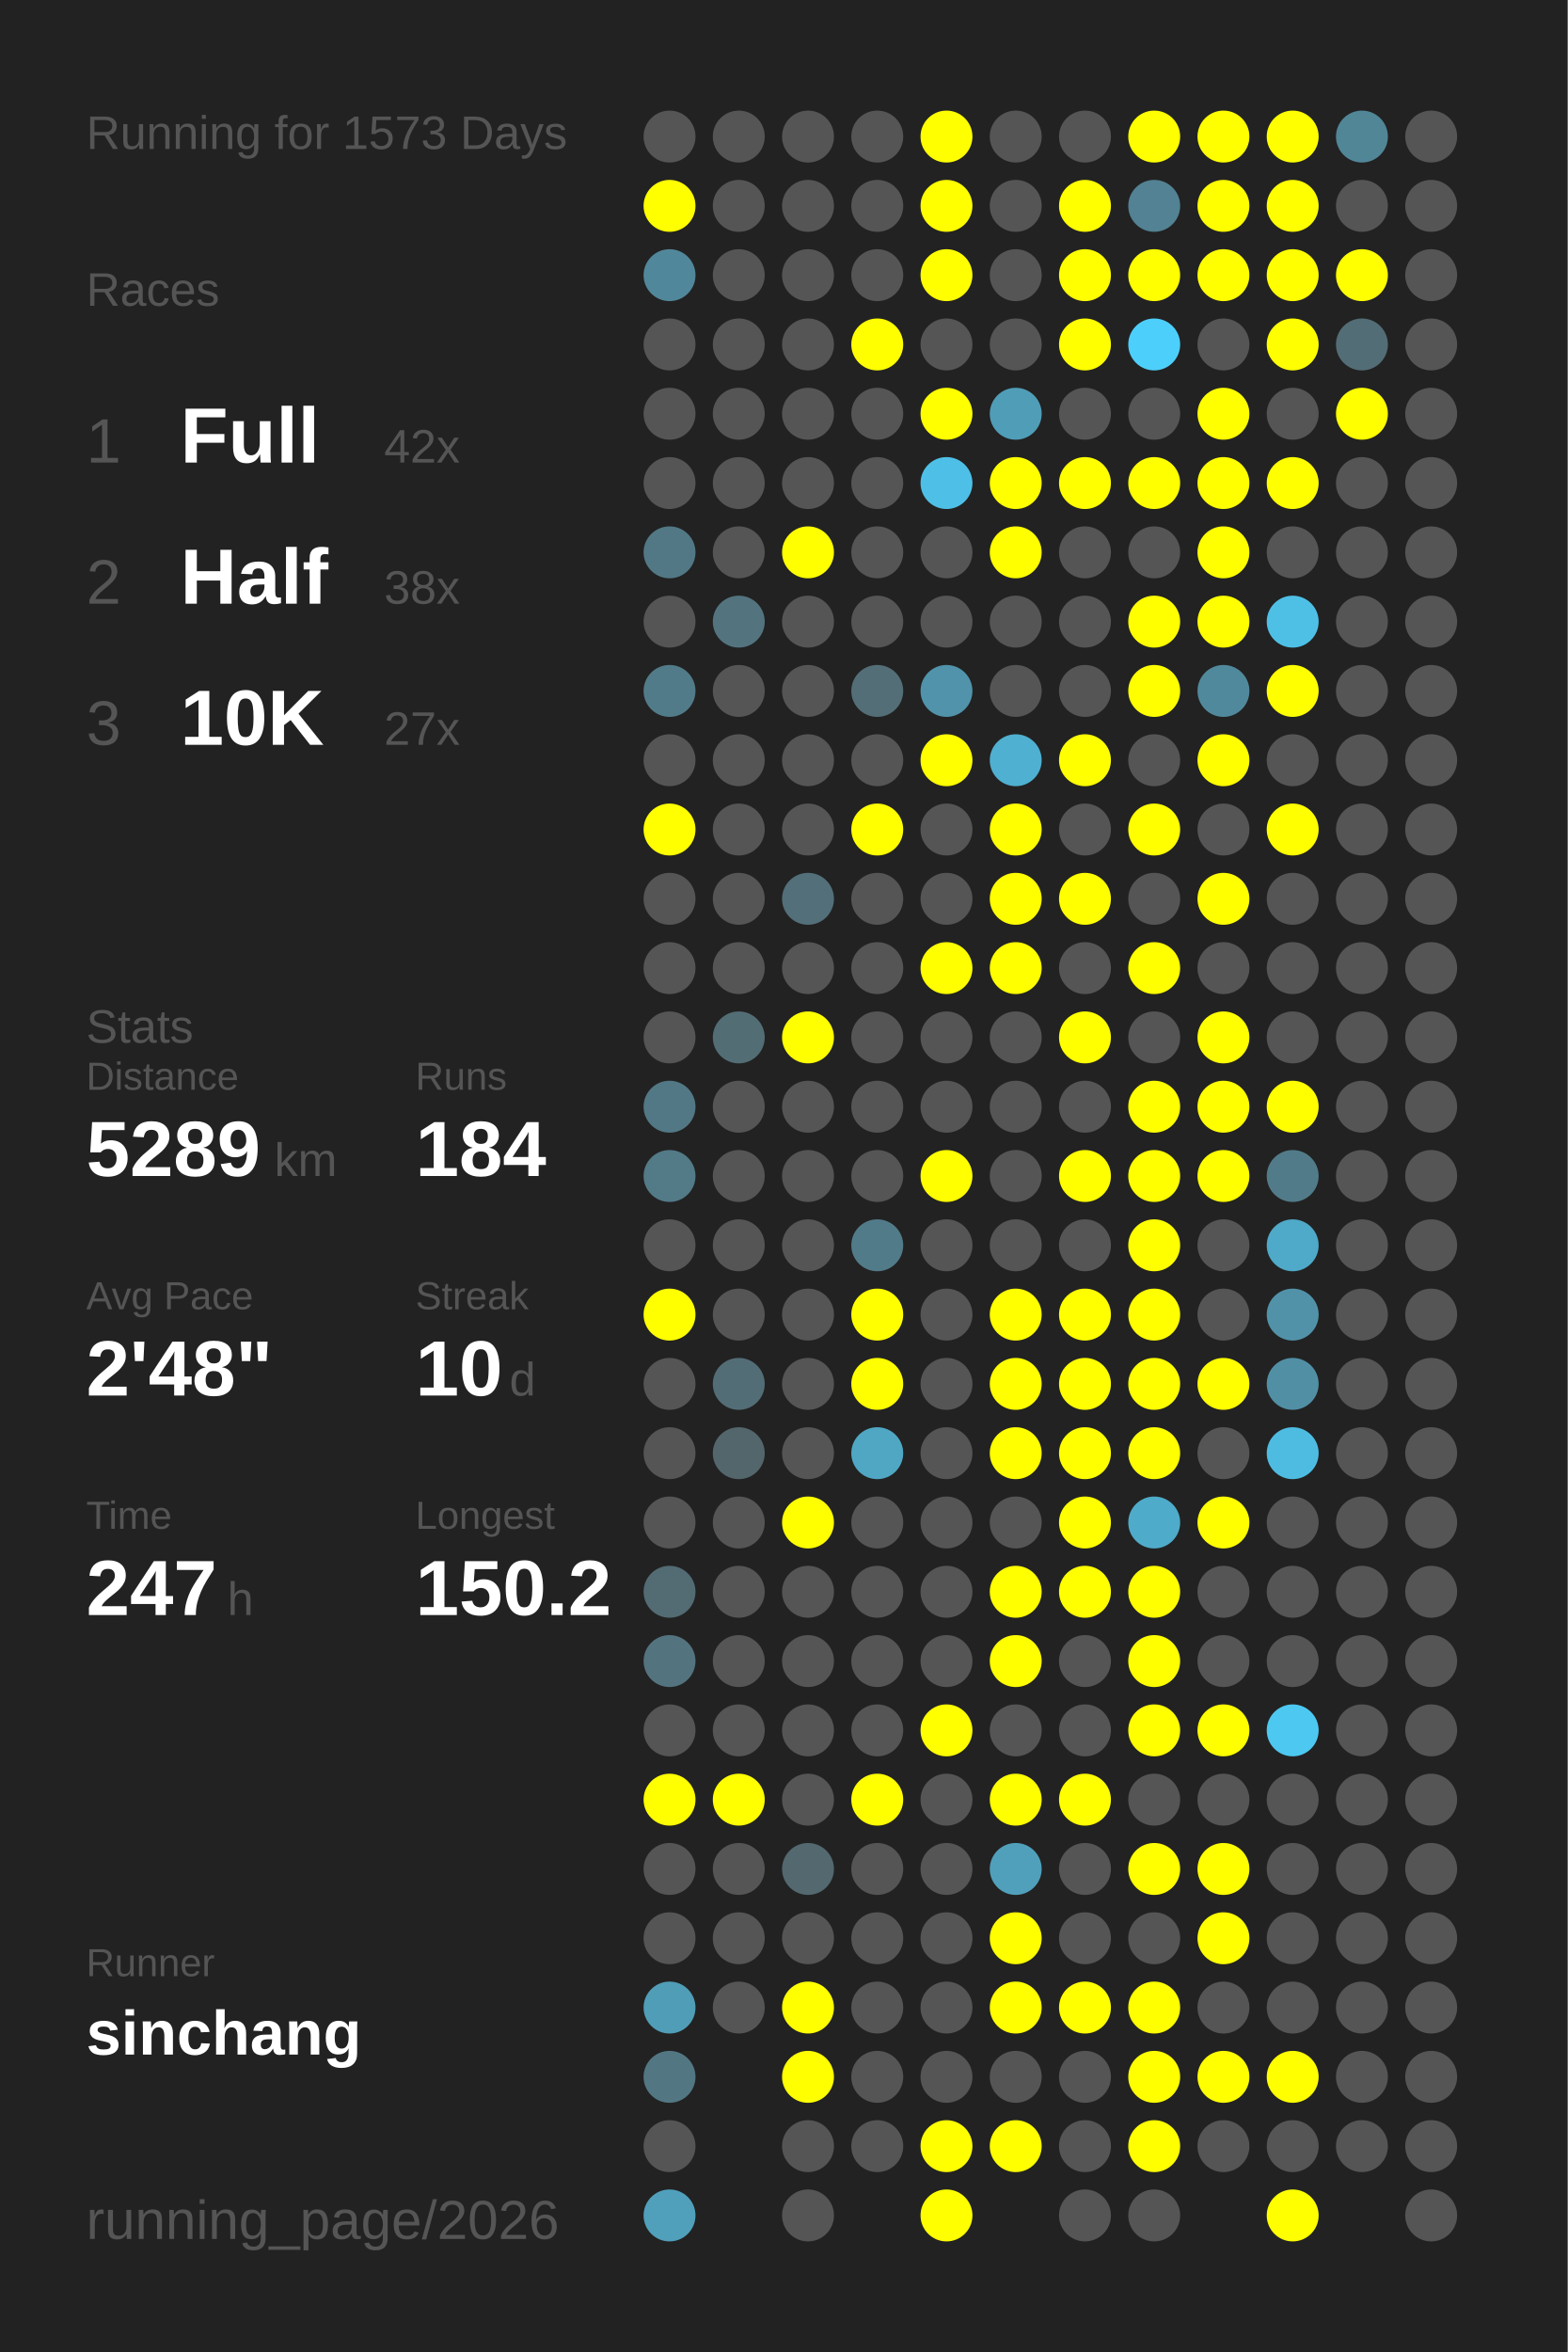
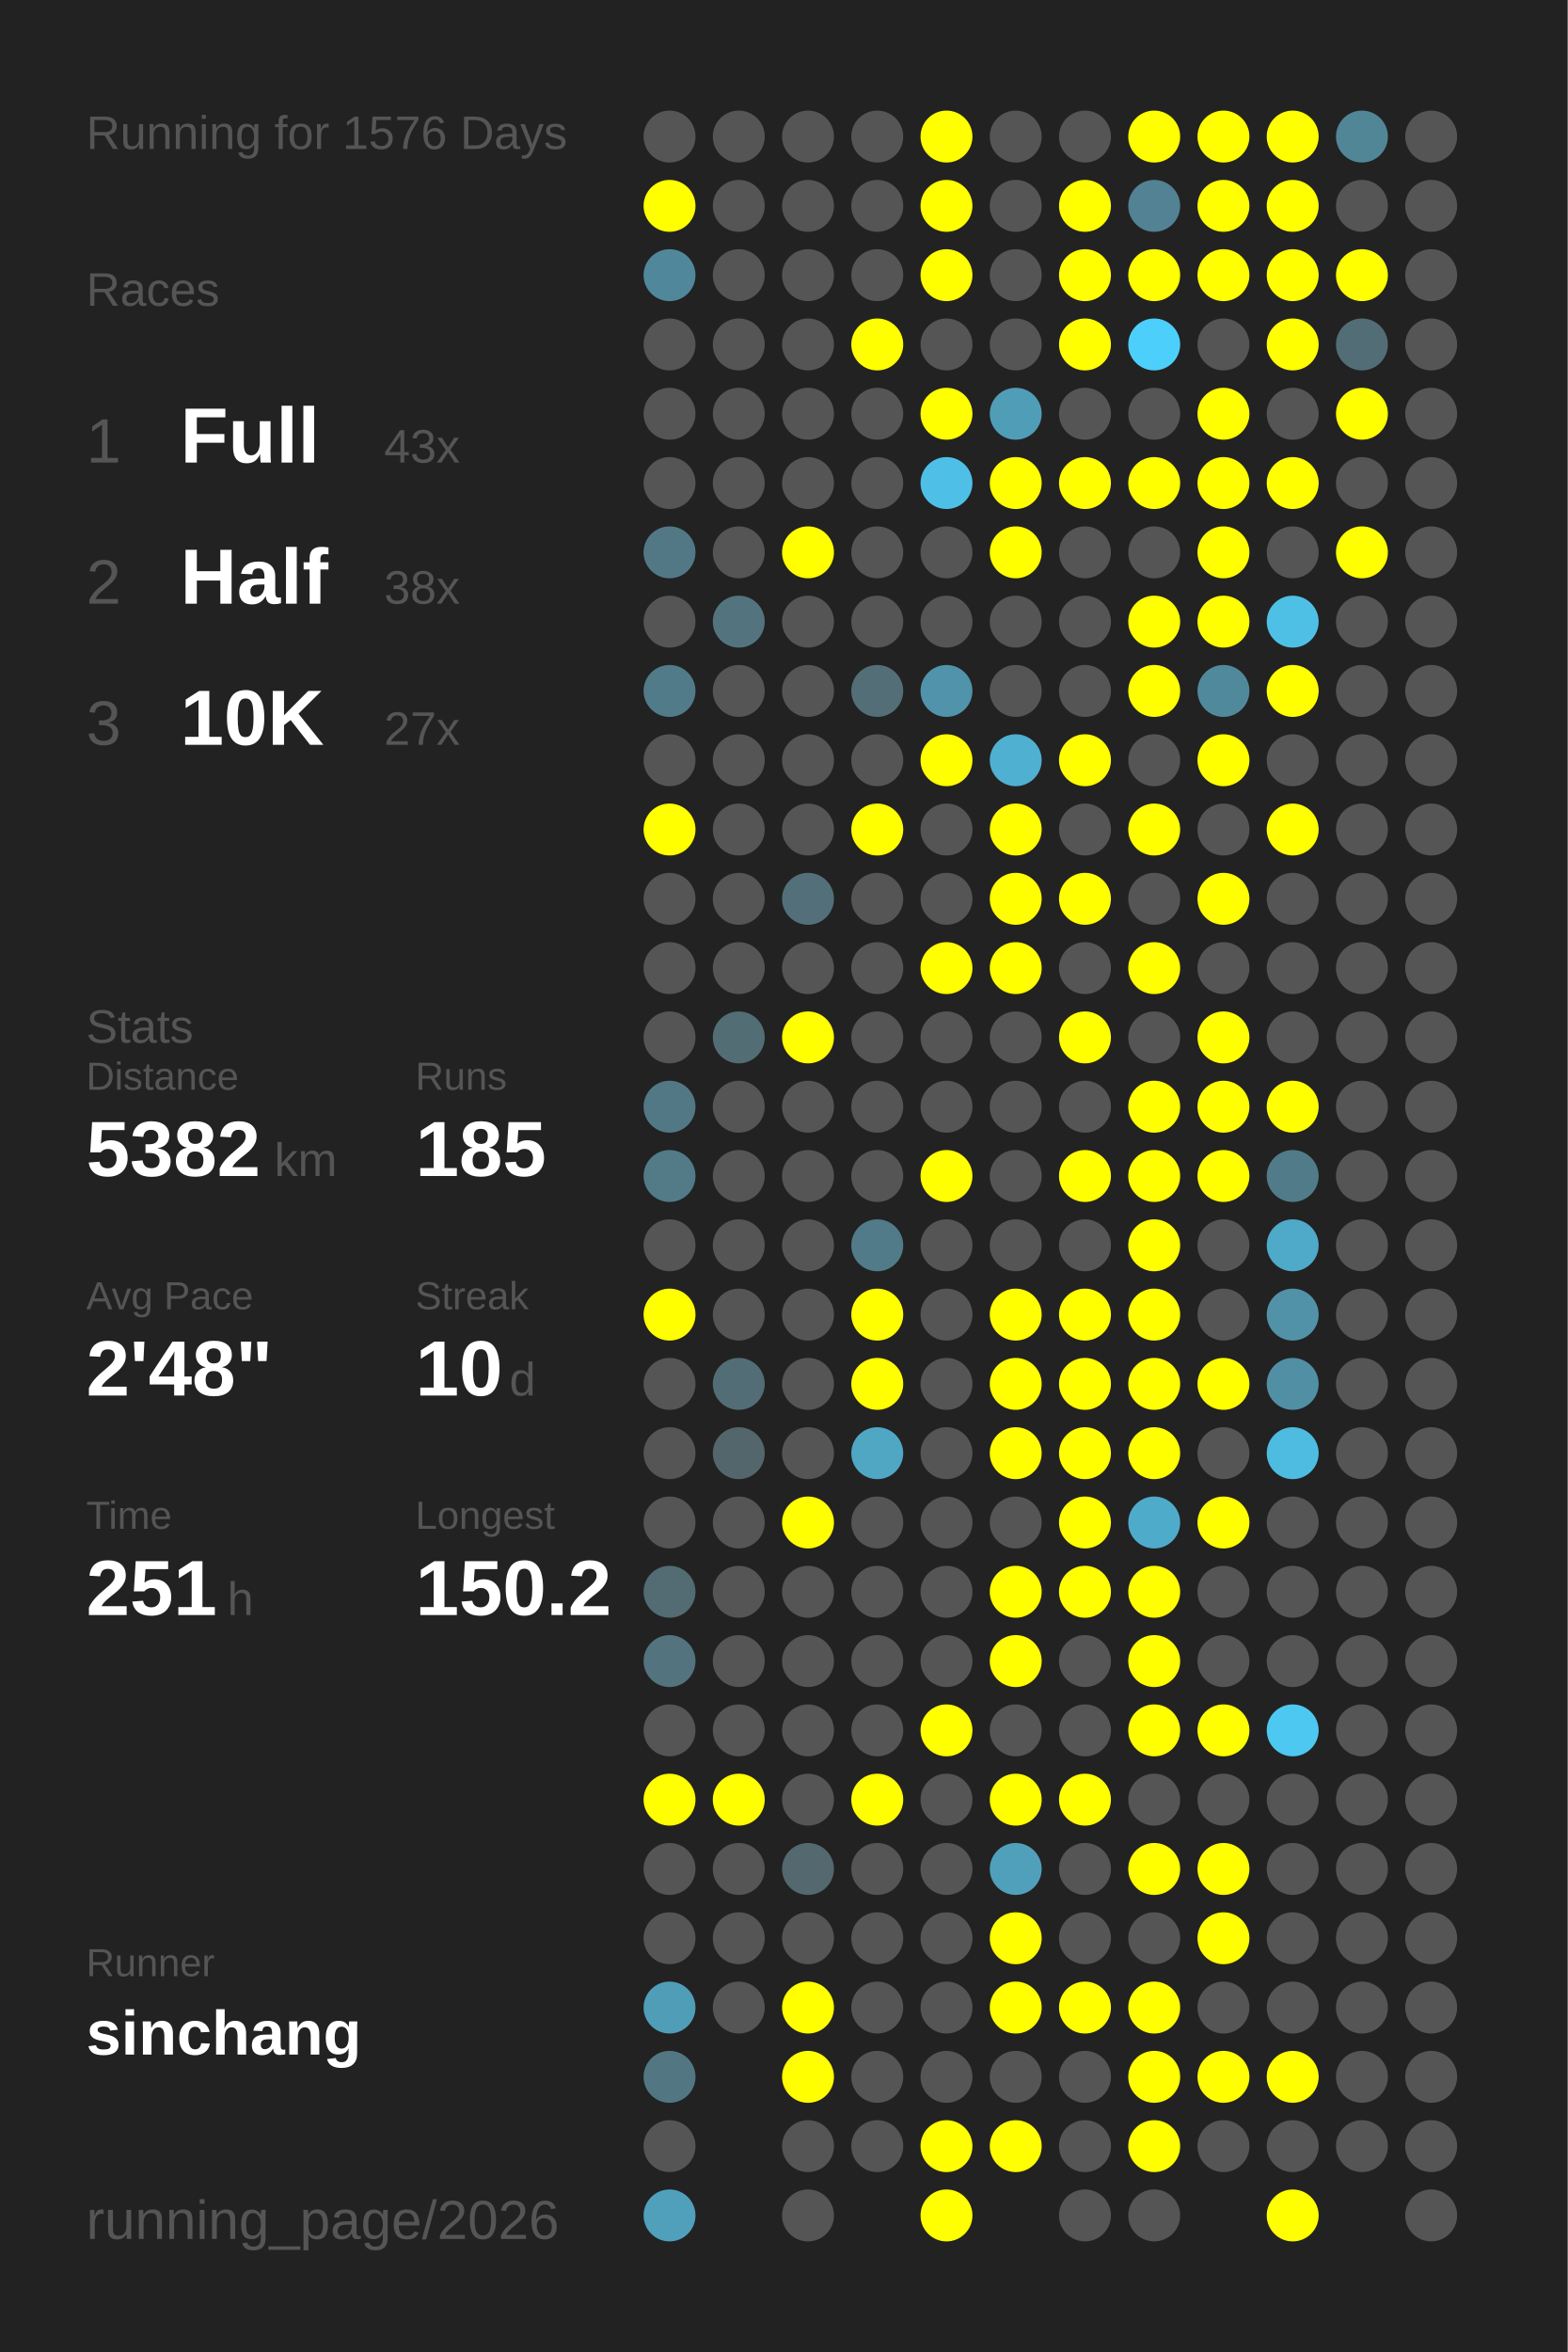
<svg xmlns="http://www.w3.org/2000/svg" baseProfile="full" height="300mm" version="1.1" viewBox="0,0,200,300" width="200mm">
  <defs />
  <rect fill="#222222" height="300" width="200" x="0" y="0" />
-   <text fill="#555555" style="font-size:6px; font-family:Arial;" x="11" y="19">Running for 1573 Days</text>
+   <text fill="#555555" style="font-size:6px; font-family:Arial;" x="11" y="19">Running for 1576 Days</text>
  <text fill="#555555" style="font-size:6px; font-family:Arial;" x="11" y="39">Races</text>
  <text fill="#555555" style="font-size:8px; font-family:Arial;" x="11" y="59">1</text>
  <text fill="#FFFFFF" style="font-size:10px; font-family:Arial; font-weight:bold;" x="23" y="59">Full</text>
-   <text fill="#555555" style="font-size:6px; font-family:Arial;" x="49" y="59">42x</text>
+   <text fill="#555555" style="font-size:6px; font-family:Arial;" x="49" y="59">43x</text>
  <text fill="#555555" style="font-size:8px; font-family:Arial;" x="11" y="77">2</text>
  <text fill="#FFFFFF" style="font-size:10px; font-family:Arial; font-weight:bold;" x="23" y="77">Half</text>
  <text fill="#555555" style="font-size:6px; font-family:Arial;" x="49" y="77">38x</text>
  <text fill="#555555" style="font-size:8px; font-family:Arial;" x="11" y="95">3</text>
  <text fill="#FFFFFF" style="font-size:10px; font-family:Arial; font-weight:bold;" x="23" y="95">10K</text>
  <text fill="#555555" style="font-size:6px; font-family:Arial;" x="49" y="95">27x</text>
  <text fill="#555555" style="font-size:6px; font-family:Arial;" x="11" y="133">Stats</text>
  <text fill="#555555" style="font-size:5px; font-family:Arial;" x="11" y="139">Distance</text>
-   <text fill="#FFFFFF" style="font-size:10px; font-family:Arial; font-weight:bold;" x="11" y="150">5289</text>
+   <text fill="#FFFFFF" style="font-size:10px; font-family:Arial; font-weight:bold;" x="11" y="150">5382</text>
  <text fill="#555555" style="font-size:6px; font-family:Arial;" x="35" y="150">km</text>
  <text fill="#555555" style="font-size:5px; font-family:Arial;" x="53" y="139">Runs</text>
-   <text fill="#FFFFFF" style="font-size:10px; font-family:Arial; font-weight:bold;" x="53" y="150">184</text>
+   <text fill="#FFFFFF" style="font-size:10px; font-family:Arial; font-weight:bold;" x="53" y="150">185</text>
  <text fill="#555555" style="font-size:5px; font-family:Arial;" x="11" y="167">Avg Pace</text>
  <text fill="#FFFFFF" style="font-size:10px; font-family:Arial; font-weight:bold;" x="11" y="178">2'48"</text>
  <text fill="#555555" style="font-size:5px; font-family:Arial;" x="53" y="167">Streak</text>
  <text fill="#FFFFFF" style="font-size:10px; font-family:Arial; font-weight:bold;" x="53" y="178">10</text>
  <text fill="#555555" style="font-size:6px; font-family:Arial;" x="65" y="178">d</text>
  <text fill="#555555" style="font-size:5px; font-family:Arial;" x="11" y="195">Time</text>
-   <text fill="#FFFFFF" style="font-size:10px; font-family:Arial; font-weight:bold;" x="11" y="206">247</text>
+   <text fill="#FFFFFF" style="font-size:10px; font-family:Arial; font-weight:bold;" x="11" y="206">251</text>
  <text fill="#555555" style="font-size:6px; font-family:Arial;" x="29" y="206">h</text>
  <text fill="#555555" style="font-size:5px; font-family:Arial;" x="53" y="195">Longest</text>
  <text fill="#FFFFFF" style="font-size:10px; font-family:Arial; font-weight:bold;" x="53" y="206">150.2</text>
  <text fill="#555555" style="font-size:5px; font-family:Arial;" x="11" y="252.065">Runner</text>
  <text fill="#FFFFFF" style="font-size:8px; font-family:Arial; font-weight:bold;" x="11" y="262.065">sinchang</text>
  <text fill="#555555" style="font-size:7px; font-family:Arial;" x="11" y="285.581">running_page/2026</text>
  <circle cx="85.417" cy="17.419" fill="#555555" r="3.312" />
  <circle cx="85.417" cy="26.258" fill="#FFFF00" r="3.312" />
  <circle cx="85.417" cy="35.097" fill="#51879a" r="3.312" />
  <circle cx="85.417" cy="43.935" fill="#555555" r="3.312" />
  <circle cx="85.417" cy="52.774" fill="#555555" r="3.312" />
  <circle cx="85.417" cy="61.613" fill="#555555" r="3.312" />
  <circle cx="85.417" cy="70.452" fill="#527885" r="3.312" />
  <circle cx="85.417" cy="79.29" fill="#555555" r="3.312" />
  <circle cx="85.417" cy="88.129" fill="#527b89" r="3.312" />
  <circle cx="85.417" cy="96.968" fill="#555555" r="3.312" />
  <circle cx="85.417" cy="105.806" fill="#FFFF00" r="3.312" />
  <circle cx="85.417" cy="114.645" fill="#555555" r="3.312" />
  <circle cx="85.417" cy="123.484" fill="#555555" r="3.312" />
  <circle cx="85.417" cy="132.323" fill="#555555" r="3.312" />
  <circle cx="85.417" cy="141.161" fill="#527885" r="3.312" />
  <circle cx="85.417" cy="150" fill="#527a87" r="3.312" />
  <circle cx="85.417" cy="158.839" fill="#555555" r="3.312" />
  <circle cx="85.417" cy="167.677" fill="#FFFF00" r="3.312" />
  <circle cx="85.417" cy="176.516" fill="#555555" r="3.312" />
  <circle cx="85.417" cy="185.355" fill="#555555" r="3.312" />
  <circle cx="85.417" cy="194.194" fill="#555555" r="3.312" />
  <circle cx="85.417" cy="203.032" fill="#536b73" r="3.312" />
  <circle cx="85.417" cy="211.871" fill="#53737f" r="3.312" />
  <circle cx="85.417" cy="220.71" fill="#555555" r="3.312" />
  <circle cx="85.417" cy="229.548" fill="#FFFF00" r="3.312" />
  <circle cx="85.417" cy="238.387" fill="#555555" r="3.312" />
  <circle cx="85.417" cy="247.226" fill="#555555" r="3.312" />
  <circle cx="85.417" cy="256.065" fill="#509db7" r="3.312" />
  <circle cx="85.417" cy="264.903" fill="#527783" r="3.312" />
  <circle cx="85.417" cy="273.742" fill="#555555" r="3.312" />
  <circle cx="85.417" cy="282.581" fill="#50a0bc" r="3.312" />
  <circle cx="94.25" cy="17.419" fill="#555555" r="3.312" />
  <circle cx="94.25" cy="26.258" fill="#555555" r="3.312" />
  <circle cx="94.25" cy="35.097" fill="#555555" r="3.312" />
  <circle cx="94.25" cy="43.935" fill="#555555" r="3.312" />
  <circle cx="94.25" cy="52.774" fill="#555555" r="3.312" />
  <circle cx="94.25" cy="61.613" fill="#555555" r="3.312" />
  <circle cx="94.25" cy="70.452" fill="#555555" r="3.312" />
  <circle cx="94.25" cy="79.29" fill="#53747f" r="3.312" />
  <circle cx="94.25" cy="88.129" fill="#555555" r="3.312" />
  <circle cx="94.25" cy="96.968" fill="#555555" r="3.312" />
  <circle cx="94.25" cy="105.806" fill="#555555" r="3.312" />
  <circle cx="94.25" cy="114.645" fill="#555555" r="3.312" />
  <circle cx="94.25" cy="123.484" fill="#555555" r="3.312" />
  <circle cx="94.25" cy="132.323" fill="#536d75" r="3.312" />
  <circle cx="94.25" cy="141.161" fill="#555555" r="3.312" />
  <circle cx="94.25" cy="150" fill="#555555" r="3.312" />
  <circle cx="94.25" cy="158.839" fill="#555555" r="3.312" />
  <circle cx="94.25" cy="167.677" fill="#555555" r="3.312" />
  <circle cx="94.25" cy="176.516" fill="#536d76" r="3.312" />
  <circle cx="94.25" cy="185.355" fill="#53666c" r="3.312" />
  <circle cx="94.25" cy="194.194" fill="#555555" r="3.312" />
  <circle cx="94.25" cy="203.032" fill="#555555" r="3.312" />
  <circle cx="94.25" cy="211.871" fill="#555555" r="3.312" />
  <circle cx="94.25" cy="220.71" fill="#555555" r="3.312" />
  <circle cx="94.25" cy="229.548" fill="#FFFF00" r="3.312" />
  <circle cx="94.25" cy="238.387" fill="#555555" r="3.312" />
  <circle cx="94.25" cy="247.226" fill="#555555" r="3.312" />
  <circle cx="94.25" cy="256.065" fill="#555555" r="3.312" />
  <circle cx="103.083" cy="17.419" fill="#555555" r="3.312" />
  <circle cx="103.083" cy="26.258" fill="#555555" r="3.312" />
  <circle cx="103.083" cy="35.097" fill="#555555" r="3.312" />
  <circle cx="103.083" cy="43.935" fill="#555555" r="3.312" />
  <circle cx="103.083" cy="52.774" fill="#555555" r="3.312" />
  <circle cx="103.083" cy="61.613" fill="#555555" r="3.312" />
  <circle cx="103.083" cy="70.452" fill="#FFFF00" r="3.312" />
  <circle cx="103.083" cy="79.29" fill="#555555" r="3.312" />
  <circle cx="103.083" cy="88.129" fill="#555555" r="3.312" />
  <circle cx="103.083" cy="96.968" fill="#555555" r="3.312" />
  <circle cx="103.083" cy="105.806" fill="#555555" r="3.312" />
  <circle cx="103.083" cy="114.645" fill="#536f79" r="3.312" />
  <circle cx="103.083" cy="123.484" fill="#555555" r="3.312" />
  <circle cx="103.083" cy="132.323" fill="#FFFF00" r="3.312" />
  <circle cx="103.083" cy="141.161" fill="#555555" r="3.312" />
  <circle cx="103.083" cy="150" fill="#555555" r="3.312" />
  <circle cx="103.083" cy="158.839" fill="#555555" r="3.312" />
  <circle cx="103.083" cy="167.677" fill="#555555" r="3.312" />
  <circle cx="103.083" cy="176.516" fill="#555555" r="3.312" />
  <circle cx="103.083" cy="185.355" fill="#555555" r="3.312" />
  <circle cx="103.083" cy="194.194" fill="#FFFF00" r="3.312" />
  <circle cx="103.083" cy="203.032" fill="#555555" r="3.312" />
  <circle cx="103.083" cy="211.871" fill="#555555" r="3.312" />
  <circle cx="103.083" cy="220.71" fill="#555555" r="3.312" />
  <circle cx="103.083" cy="229.548" fill="#555555" r="3.312" />
  <circle cx="103.083" cy="238.387" fill="#53686f" r="3.312" />
  <circle cx="103.083" cy="247.226" fill="#555555" r="3.312" />
  <circle cx="103.083" cy="256.065" fill="#FFFF00" r="3.312" />
  <circle cx="103.083" cy="264.903" fill="#FFFF00" r="3.312" />
  <circle cx="103.083" cy="273.742" fill="#555555" r="3.312" />
  <circle cx="103.083" cy="282.581" fill="#555555" r="3.312" />
  <circle cx="111.917" cy="17.419" fill="#555555" r="3.312" />
  <circle cx="111.917" cy="26.258" fill="#555555" r="3.312" />
  <circle cx="111.917" cy="35.097" fill="#555555" r="3.312" />
  <circle cx="111.917" cy="43.935" fill="#FFFF00" r="3.312" />
  <circle cx="111.917" cy="52.774" fill="#555555" r="3.312" />
  <circle cx="111.917" cy="61.613" fill="#555555" r="3.312" />
  <circle cx="111.917" cy="70.452" fill="#555555" r="3.312" />
  <circle cx="111.917" cy="79.29" fill="#555555" r="3.312" />
  <circle cx="111.917" cy="88.129" fill="#536e77" r="3.312" />
  <circle cx="111.917" cy="96.968" fill="#555555" r="3.312" />
  <circle cx="111.917" cy="105.806" fill="#FFFF00" r="3.312" />
  <circle cx="111.917" cy="114.645" fill="#555555" r="3.312" />
  <circle cx="111.917" cy="123.484" fill="#555555" r="3.312" />
  <circle cx="111.917" cy="132.323" fill="#555555" r="3.312" />
  <circle cx="111.917" cy="141.161" fill="#555555" r="3.312" />
  <circle cx="111.917" cy="150" fill="#555555" r="3.312" />
  <circle cx="111.917" cy="158.839" fill="#527b89" r="3.312" />
  <circle cx="111.917" cy="167.677" fill="#FFFF00" r="3.312" />
  <circle cx="111.917" cy="176.516" fill="#FFFF00" r="3.312" />
  <circle cx="111.917" cy="185.355" fill="#4fa7c4" r="3.312" />
  <circle cx="111.917" cy="194.194" fill="#555555" r="3.312" />
  <circle cx="111.917" cy="203.032" fill="#555555" r="3.312" />
  <circle cx="111.917" cy="211.871" fill="#555555" r="3.312" />
  <circle cx="111.917" cy="220.71" fill="#555555" r="3.312" />
  <circle cx="111.917" cy="229.548" fill="#FFFF00" r="3.312" />
  <circle cx="111.917" cy="238.387" fill="#555555" r="3.312" />
  <circle cx="111.917" cy="247.226" fill="#555555" r="3.312" />
  <circle cx="111.917" cy="256.065" fill="#555555" r="3.312" />
  <circle cx="111.917" cy="264.903" fill="#555555" r="3.312" />
  <circle cx="111.917" cy="273.742" fill="#555555" r="3.312" />
  <circle cx="120.75" cy="17.419" fill="#FFFF00" r="3.312" />
  <circle cx="120.75" cy="26.258" fill="#FFFF00" r="3.312" />
  <circle cx="120.75" cy="35.097" fill="#FFFF00" r="3.312" />
  <circle cx="120.75" cy="43.935" fill="#555555" r="3.312" />
  <circle cx="120.75" cy="52.774" fill="#FFFF00" r="3.312" />
  <circle cx="120.75" cy="61.613" fill="#4ec0e7" r="3.312" />
  <circle cx="120.75" cy="70.452" fill="#555555" r="3.312" />
  <circle cx="120.75" cy="79.29" fill="#555555" r="3.312" />
  <circle cx="120.75" cy="88.129" fill="#5093aa" r="3.312" />
  <circle cx="120.75" cy="96.968" fill="#FFFF00" r="3.312" />
  <circle cx="120.75" cy="105.806" fill="#555555" r="3.312" />
  <circle cx="120.75" cy="114.645" fill="#555555" r="3.312" />
  <circle cx="120.75" cy="123.484" fill="#FFFF00" r="3.312" />
  <circle cx="120.75" cy="132.323" fill="#555555" r="3.312" />
  <circle cx="120.75" cy="141.161" fill="#555555" r="3.312" />
  <circle cx="120.75" cy="150" fill="#FFFF00" r="3.312" />
  <circle cx="120.75" cy="158.839" fill="#555555" r="3.312" />
  <circle cx="120.75" cy="167.677" fill="#555555" r="3.312" />
  <circle cx="120.75" cy="176.516" fill="#555555" r="3.312" />
  <circle cx="120.75" cy="185.355" fill="#555555" r="3.312" />
  <circle cx="120.75" cy="194.194" fill="#555555" r="3.312" />
  <circle cx="120.75" cy="203.032" fill="#555555" r="3.312" />
  <circle cx="120.75" cy="211.871" fill="#555555" r="3.312" />
  <circle cx="120.75" cy="220.71" fill="#FFFF00" r="3.312" />
  <circle cx="120.75" cy="229.548" fill="#555555" r="3.312" />
  <circle cx="120.75" cy="238.387" fill="#555555" r="3.312" />
  <circle cx="120.75" cy="247.226" fill="#555555" r="3.312" />
  <circle cx="120.75" cy="256.065" fill="#555555" r="3.312" />
  <circle cx="120.75" cy="264.903" fill="#555555" r="3.312" />
  <circle cx="120.75" cy="273.742" fill="#FFFF00" r="3.312" />
  <circle cx="120.75" cy="282.581" fill="#FFFF00" r="3.312" />
  <circle cx="129.583" cy="17.419" fill="#555555" r="3.312" />
  <circle cx="129.583" cy="26.258" fill="#555555" r="3.312" />
  <circle cx="129.583" cy="35.097" fill="#555555" r="3.312" />
  <circle cx="129.583" cy="43.935" fill="#555555" r="3.312" />
  <circle cx="129.583" cy="52.774" fill="#509db7" r="3.312" />
  <circle cx="129.583" cy="61.613" fill="#FFFF00" r="3.312" />
  <circle cx="129.583" cy="70.452" fill="#FFFF00" r="3.312" />
  <circle cx="129.583" cy="79.29" fill="#555555" r="3.312" />
  <circle cx="129.583" cy="88.129" fill="#555555" r="3.312" />
  <circle cx="129.583" cy="96.968" fill="#4fb0d1" r="3.312" />
  <circle cx="129.583" cy="105.806" fill="#FFFF00" r="3.312" />
  <circle cx="129.583" cy="114.645" fill="#FFFF00" r="3.312" />
  <circle cx="129.583" cy="123.484" fill="#FFFF00" r="3.312" />
  <circle cx="129.583" cy="132.323" fill="#555555" r="3.312" />
  <circle cx="129.583" cy="141.161" fill="#555555" r="3.312" />
  <circle cx="129.583" cy="150" fill="#555555" r="3.312" />
  <circle cx="129.583" cy="158.839" fill="#555555" r="3.312" />
  <circle cx="129.583" cy="167.677" fill="#FFFF00" r="3.312" />
  <circle cx="129.583" cy="176.516" fill="#FFFF00" r="3.312" />
  <circle cx="129.583" cy="185.355" fill="#FFFF00" r="3.312" />
  <circle cx="129.583" cy="194.194" fill="#555555" r="3.312" />
  <circle cx="129.583" cy="203.032" fill="#FFFF00" r="3.312" />
  <circle cx="129.583" cy="211.871" fill="#FFFF00" r="3.312" />
  <circle cx="129.583" cy="220.71" fill="#555555" r="3.312" />
  <circle cx="129.583" cy="229.548" fill="#FFFF00" r="3.312" />
  <circle cx="129.583" cy="238.387" fill="#50a0bb" r="3.312" />
  <circle cx="129.583" cy="247.226" fill="#FFFF00" r="3.312" />
  <circle cx="129.583" cy="256.065" fill="#FFFF00" r="3.312" />
  <circle cx="129.583" cy="264.903" fill="#555555" r="3.312" />
  <circle cx="129.583" cy="273.742" fill="#FFFF00" r="3.312" />
  <circle cx="138.417" cy="17.419" fill="#555555" r="3.312" />
  <circle cx="138.417" cy="26.258" fill="#FFFF00" r="3.312" />
  <circle cx="138.417" cy="35.097" fill="#FFFF00" r="3.312" />
  <circle cx="138.417" cy="43.935" fill="#FFFF00" r="3.312" />
  <circle cx="138.417" cy="52.774" fill="#555555" r="3.312" />
  <circle cx="138.417" cy="61.613" fill="#FFFF00" r="3.312" />
  <circle cx="138.417" cy="70.452" fill="#555555" r="3.312" />
  <circle cx="138.417" cy="79.29" fill="#555555" r="3.312" />
  <circle cx="138.417" cy="88.129" fill="#555555" r="3.312" />
  <circle cx="138.417" cy="96.968" fill="#FFFF00" r="3.312" />
  <circle cx="138.417" cy="105.806" fill="#555555" r="3.312" />
  <circle cx="138.417" cy="114.645" fill="#FFFF00" r="3.312" />
  <circle cx="138.417" cy="123.484" fill="#555555" r="3.312" />
  <circle cx="138.417" cy="132.323" fill="#FFFF00" r="3.312" />
  <circle cx="138.417" cy="141.161" fill="#555555" r="3.312" />
  <circle cx="138.417" cy="150" fill="#FFFF00" r="3.312" />
  <circle cx="138.417" cy="158.839" fill="#555555" r="3.312" />
  <circle cx="138.417" cy="167.677" fill="#FFFF00" r="3.312" />
  <circle cx="138.417" cy="176.516" fill="#FFFF00" r="3.312" />
  <circle cx="138.417" cy="185.355" fill="#FFFF00" r="3.312" />
  <circle cx="138.417" cy="194.194" fill="#FFFF00" r="3.312" />
  <circle cx="138.417" cy="203.032" fill="#FFFF00" r="3.312" />
  <circle cx="138.417" cy="211.871" fill="#555555" r="3.312" />
  <circle cx="138.417" cy="220.71" fill="#555555" r="3.312" />
  <circle cx="138.417" cy="229.548" fill="#FFFF00" r="3.312" />
  <circle cx="138.417" cy="238.387" fill="#555555" r="3.312" />
  <circle cx="138.417" cy="247.226" fill="#555555" r="3.312" />
  <circle cx="138.417" cy="256.065" fill="#FFFF00" r="3.312" />
  <circle cx="138.417" cy="264.903" fill="#555555" r="3.312" />
  <circle cx="138.417" cy="273.742" fill="#555555" r="3.312" />
  <circle cx="138.417" cy="282.581" fill="#555555" r="3.312" />
  <circle cx="147.25" cy="17.419" fill="#FFFF00" r="3.312" />
  <circle cx="147.25" cy="26.258" fill="#528293" r="3.312" />
  <circle cx="147.25" cy="35.097" fill="#FFFF00" r="3.312" />
  <circle cx="147.25" cy="43.935" fill="#4dcffb" r="3.312" />
  <circle cx="147.25" cy="52.774" fill="#555555" r="3.312" />
  <circle cx="147.25" cy="61.613" fill="#FFFF00" r="3.312" />
  <circle cx="147.25" cy="70.452" fill="#555555" r="3.312" />
  <circle cx="147.25" cy="79.29" fill="#FFFF00" r="3.312" />
  <circle cx="147.25" cy="88.129" fill="#FFFF00" r="3.312" />
  <circle cx="147.25" cy="96.968" fill="#555555" r="3.312" />
  <circle cx="147.25" cy="105.806" fill="#FFFF00" r="3.312" />
  <circle cx="147.25" cy="114.645" fill="#555555" r="3.312" />
  <circle cx="147.25" cy="123.484" fill="#FFFF00" r="3.312" />
  <circle cx="147.25" cy="132.323" fill="#555555" r="3.312" />
  <circle cx="147.25" cy="141.161" fill="#FFFF00" r="3.312" />
  <circle cx="147.25" cy="150" fill="#FFFF00" r="3.312" />
  <circle cx="147.25" cy="158.839" fill="#FFFF00" r="3.312" />
  <circle cx="147.25" cy="167.677" fill="#FFFF00" r="3.312" />
  <circle cx="147.25" cy="176.516" fill="#FFFF00" r="3.312" />
  <circle cx="147.25" cy="185.355" fill="#FFFF00" r="3.312" />
  <circle cx="147.25" cy="194.194" fill="#4fabca" r="3.312" />
  <circle cx="147.25" cy="203.032" fill="#FFFF00" r="3.312" />
  <circle cx="147.25" cy="211.871" fill="#FFFF00" r="3.312" />
  <circle cx="147.25" cy="220.71" fill="#FFFF00" r="3.312" />
  <circle cx="147.25" cy="229.548" fill="#555555" r="3.312" />
  <circle cx="147.25" cy="238.387" fill="#FFFF00" r="3.312" />
  <circle cx="147.25" cy="247.226" fill="#555555" r="3.312" />
  <circle cx="147.25" cy="256.065" fill="#FFFF00" r="3.312" />
  <circle cx="147.25" cy="264.903" fill="#FFFF00" r="3.312" />
  <circle cx="147.25" cy="273.742" fill="#FFFF00" r="3.312" />
  <circle cx="147.25" cy="282.581" fill="#555555" r="3.312" />
  <circle cx="156.083" cy="17.419" fill="#FFFF00" r="3.312" />
  <circle cx="156.083" cy="26.258" fill="#FFFF00" r="3.312" />
  <circle cx="156.083" cy="35.097" fill="#FFFF00" r="3.312" />
  <circle cx="156.083" cy="43.935" fill="#555555" r="3.312" />
  <circle cx="156.083" cy="52.774" fill="#FFFF00" r="3.312" />
  <circle cx="156.083" cy="61.613" fill="#FFFF00" r="3.312" />
  <circle cx="156.083" cy="70.452" fill="#FFFF00" r="3.312" />
  <circle cx="156.083" cy="79.29" fill="#FFFF00" r="3.312" />
  <circle cx="156.083" cy="88.129" fill="#51899c" r="3.312" />
  <circle cx="156.083" cy="96.968" fill="#FFFF00" r="3.312" />
  <circle cx="156.083" cy="105.806" fill="#555555" r="3.312" />
  <circle cx="156.083" cy="114.645" fill="#FFFF00" r="3.312" />
  <circle cx="156.083" cy="123.484" fill="#555555" r="3.312" />
  <circle cx="156.083" cy="132.323" fill="#FFFF00" r="3.312" />
  <circle cx="156.083" cy="141.161" fill="#FFFF00" r="3.312" />
  <circle cx="156.083" cy="150" fill="#FFFF00" r="3.312" />
  <circle cx="156.083" cy="158.839" fill="#555555" r="3.312" />
  <circle cx="156.083" cy="167.677" fill="#555555" r="3.312" />
  <circle cx="156.083" cy="176.516" fill="#FFFF00" r="3.312" />
  <circle cx="156.083" cy="185.355" fill="#555555" r="3.312" />
  <circle cx="156.083" cy="194.194" fill="#FFFF00" r="3.312" />
  <circle cx="156.083" cy="203.032" fill="#555555" r="3.312" />
  <circle cx="156.083" cy="211.871" fill="#555555" r="3.312" />
  <circle cx="156.083" cy="220.71" fill="#FFFF00" r="3.312" />
  <circle cx="156.083" cy="229.548" fill="#555555" r="3.312" />
  <circle cx="156.083" cy="238.387" fill="#FFFF00" r="3.312" />
  <circle cx="156.083" cy="247.226" fill="#FFFF00" r="3.312" />
  <circle cx="156.083" cy="256.065" fill="#555555" r="3.312" />
  <circle cx="156.083" cy="264.903" fill="#FFFF00" r="3.312" />
  <circle cx="156.083" cy="273.742" fill="#555555" r="3.312" />
  <circle cx="164.917" cy="17.419" fill="#FFFF00" r="3.312" />
  <circle cx="164.917" cy="26.258" fill="#FFFF00" r="3.312" />
  <circle cx="164.917" cy="35.097" fill="#FFFF00" r="3.312" />
  <circle cx="164.917" cy="43.935" fill="#FFFF00" r="3.312" />
  <circle cx="164.917" cy="52.774" fill="#555555" r="3.312" />
  <circle cx="164.917" cy="61.613" fill="#FFFF00" r="3.312" />
  <circle cx="164.917" cy="70.452" fill="#555555" r="3.312" />
  <circle cx="164.917" cy="79.29" fill="#4ec0e6" r="3.312" />
  <circle cx="164.917" cy="88.129" fill="#FFFF00" r="3.312" />
  <circle cx="164.917" cy="96.968" fill="#555555" r="3.312" />
  <circle cx="164.917" cy="105.806" fill="#FFFF00" r="3.312" />
  <circle cx="164.917" cy="114.645" fill="#555555" r="3.312" />
  <circle cx="164.917" cy="123.484" fill="#555555" r="3.312" />
  <circle cx="164.917" cy="132.323" fill="#555555" r="3.312" />
  <circle cx="164.917" cy="141.161" fill="#FFFF00" r="3.312" />
  <circle cx="164.917" cy="150" fill="#527b89" r="3.312" />
  <circle cx="164.917" cy="158.839" fill="#4fa9c8" r="3.312" />
  <circle cx="164.917" cy="167.677" fill="#5192a9" r="3.312" />
  <circle cx="164.917" cy="176.516" fill="#518fa5" r="3.312" />
  <circle cx="164.917" cy="185.355" fill="#4ebce1" r="3.312" />
  <circle cx="164.917" cy="194.194" fill="#555555" r="3.312" />
  <circle cx="164.917" cy="203.032" fill="#555555" r="3.312" />
  <circle cx="164.917" cy="211.871" fill="#555555" r="3.312" />
  <circle cx="164.917" cy="220.71" fill="#4dc8f1" r="3.312" />
  <circle cx="164.917" cy="229.548" fill="#555555" r="3.312" />
  <circle cx="164.917" cy="238.387" fill="#555555" r="3.312" />
  <circle cx="164.917" cy="247.226" fill="#555555" r="3.312" />
  <circle cx="164.917" cy="256.065" fill="#555555" r="3.312" />
  <circle cx="164.917" cy="264.903" fill="#FFFF00" r="3.312" />
  <circle cx="164.917" cy="273.742" fill="#555555" r="3.312" />
  <circle cx="164.917" cy="282.581" fill="#FFFF00" r="3.312" />
  <circle cx="173.75" cy="17.419" fill="#518697" r="3.312" />
  <circle cx="173.75" cy="26.258" fill="#555555" r="3.312" />
  <circle cx="173.75" cy="35.097" fill="#FFFF00" r="3.312" />
  <circle cx="173.75" cy="43.935" fill="#536d76" r="3.312" />
  <circle cx="173.75" cy="52.774" fill="#FFFF00" r="3.312" />
  <circle cx="173.75" cy="61.613" fill="#555555" r="3.312" />
-   <circle cx="173.75" cy="70.452" fill="#555555" r="3.312" />
+   <circle cx="173.75" cy="70.452" fill="#FFFF00" r="3.312" />
  <circle cx="173.75" cy="79.29" fill="#555555" r="3.312" />
  <circle cx="173.75" cy="88.129" fill="#555555" r="3.312" />
  <circle cx="173.75" cy="96.968" fill="#555555" r="3.312" />
  <circle cx="173.75" cy="105.806" fill="#555555" r="3.312" />
  <circle cx="173.75" cy="114.645" fill="#555555" r="3.312" />
  <circle cx="173.75" cy="123.484" fill="#555555" r="3.312" />
  <circle cx="173.75" cy="132.323" fill="#555555" r="3.312" />
  <circle cx="173.75" cy="141.161" fill="#555555" r="3.312" />
  <circle cx="173.75" cy="150" fill="#555555" r="3.312" />
  <circle cx="173.75" cy="158.839" fill="#555555" r="3.312" />
  <circle cx="173.75" cy="167.677" fill="#555555" r="3.312" />
  <circle cx="173.75" cy="176.516" fill="#555555" r="3.312" />
  <circle cx="173.75" cy="185.355" fill="#555555" r="3.312" />
  <circle cx="173.75" cy="194.194" fill="#555555" r="3.312" />
  <circle cx="173.75" cy="203.032" fill="#555555" r="3.312" />
  <circle cx="173.75" cy="211.871" fill="#555555" r="3.312" />
  <circle cx="173.75" cy="220.71" fill="#555555" r="3.312" />
  <circle cx="173.75" cy="229.548" fill="#555555" r="3.312" />
  <circle cx="173.75" cy="238.387" fill="#555555" r="3.312" />
  <circle cx="173.75" cy="247.226" fill="#555555" r="3.312" />
  <circle cx="173.75" cy="256.065" fill="#555555" r="3.312" />
  <circle cx="173.75" cy="264.903" fill="#555555" r="3.312" />
  <circle cx="173.75" cy="273.742" fill="#555555" r="3.312" />
  <circle cx="182.583" cy="17.419" fill="#555555" r="3.312" />
  <circle cx="182.583" cy="26.258" fill="#555555" r="3.312" />
  <circle cx="182.583" cy="35.097" fill="#555555" r="3.312" />
  <circle cx="182.583" cy="43.935" fill="#555555" r="3.312" />
  <circle cx="182.583" cy="52.774" fill="#555555" r="3.312" />
  <circle cx="182.583" cy="61.613" fill="#555555" r="3.312" />
  <circle cx="182.583" cy="70.452" fill="#555555" r="3.312" />
  <circle cx="182.583" cy="79.29" fill="#555555" r="3.312" />
  <circle cx="182.583" cy="88.129" fill="#555555" r="3.312" />
  <circle cx="182.583" cy="96.968" fill="#555555" r="3.312" />
  <circle cx="182.583" cy="105.806" fill="#555555" r="3.312" />
  <circle cx="182.583" cy="114.645" fill="#555555" r="3.312" />
  <circle cx="182.583" cy="123.484" fill="#555555" r="3.312" />
  <circle cx="182.583" cy="132.323" fill="#555555" r="3.312" />
  <circle cx="182.583" cy="141.161" fill="#555555" r="3.312" />
  <circle cx="182.583" cy="150" fill="#555555" r="3.312" />
  <circle cx="182.583" cy="158.839" fill="#555555" r="3.312" />
  <circle cx="182.583" cy="167.677" fill="#555555" r="3.312" />
  <circle cx="182.583" cy="176.516" fill="#555555" r="3.312" />
  <circle cx="182.583" cy="185.355" fill="#555555" r="3.312" />
  <circle cx="182.583" cy="194.194" fill="#555555" r="3.312" />
  <circle cx="182.583" cy="203.032" fill="#555555" r="3.312" />
  <circle cx="182.583" cy="211.871" fill="#555555" r="3.312" />
  <circle cx="182.583" cy="220.71" fill="#555555" r="3.312" />
  <circle cx="182.583" cy="229.548" fill="#555555" r="3.312" />
  <circle cx="182.583" cy="238.387" fill="#555555" r="3.312" />
  <circle cx="182.583" cy="247.226" fill="#555555" r="3.312" />
  <circle cx="182.583" cy="256.065" fill="#555555" r="3.312" />
  <circle cx="182.583" cy="264.903" fill="#555555" r="3.312" />
  <circle cx="182.583" cy="273.742" fill="#555555" r="3.312" />
  <circle cx="182.583" cy="282.581" fill="#555555" r="3.312" />
</svg>
